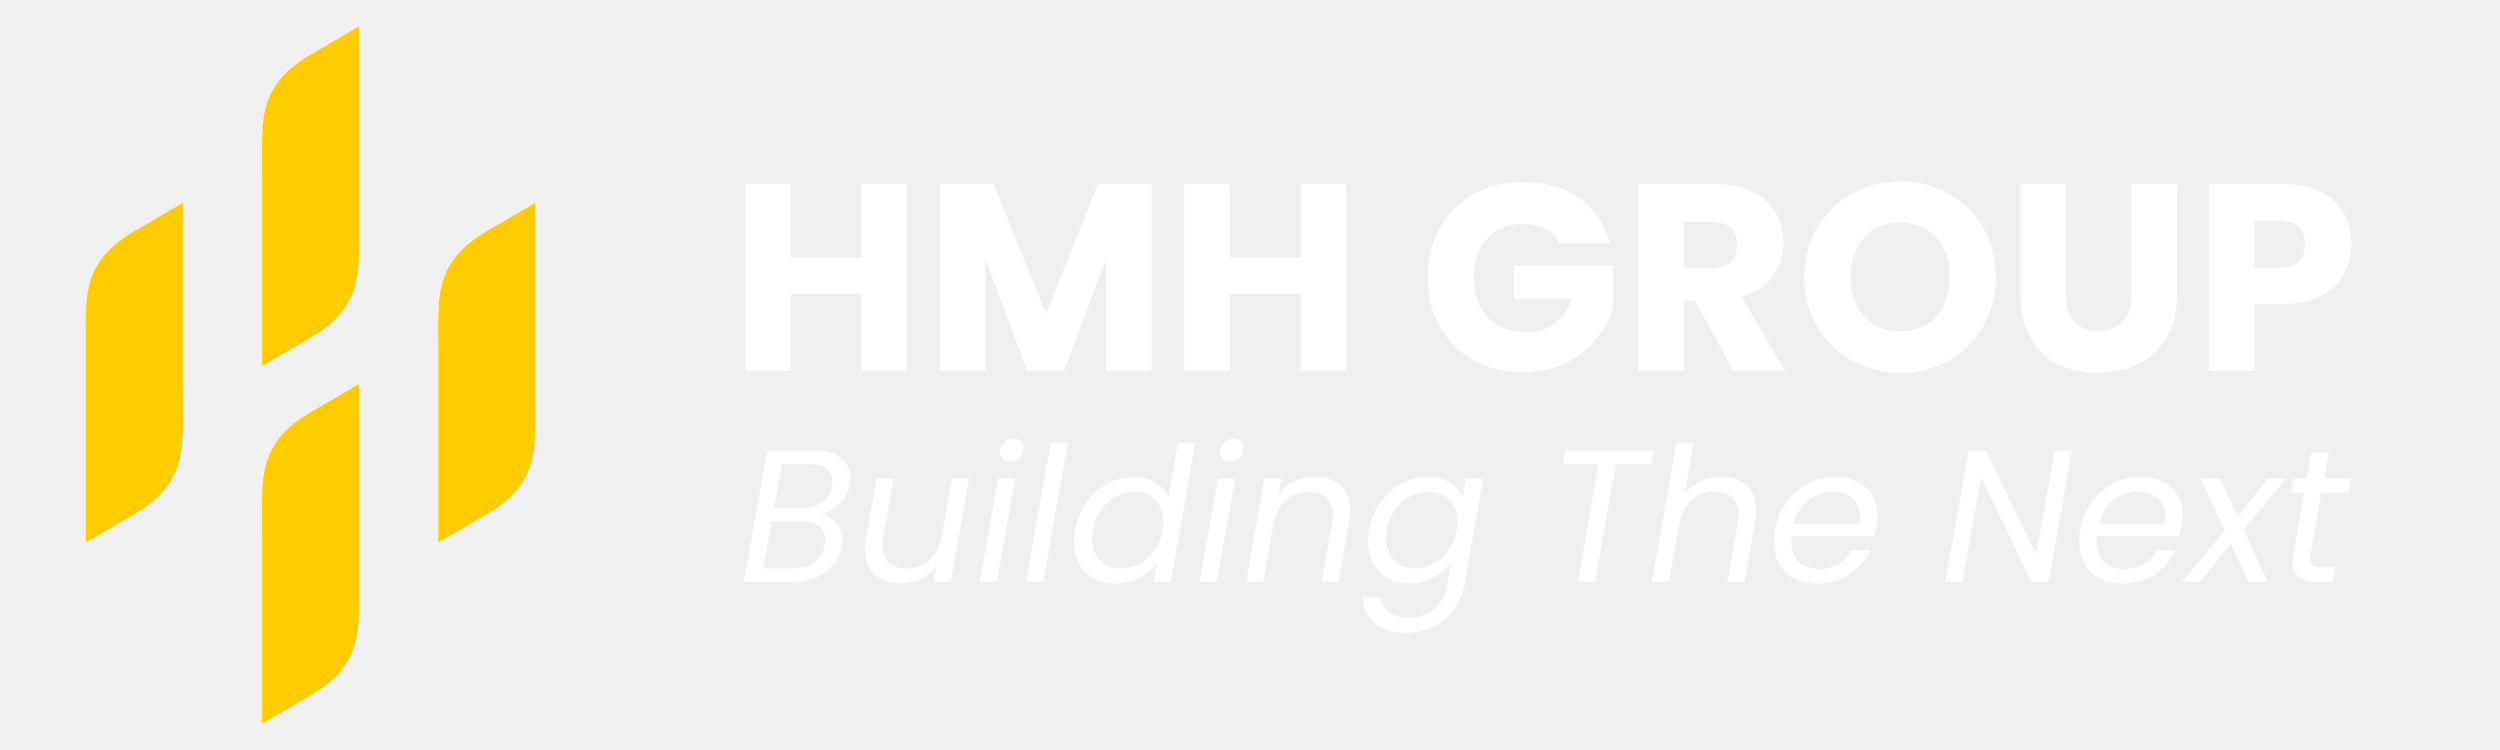
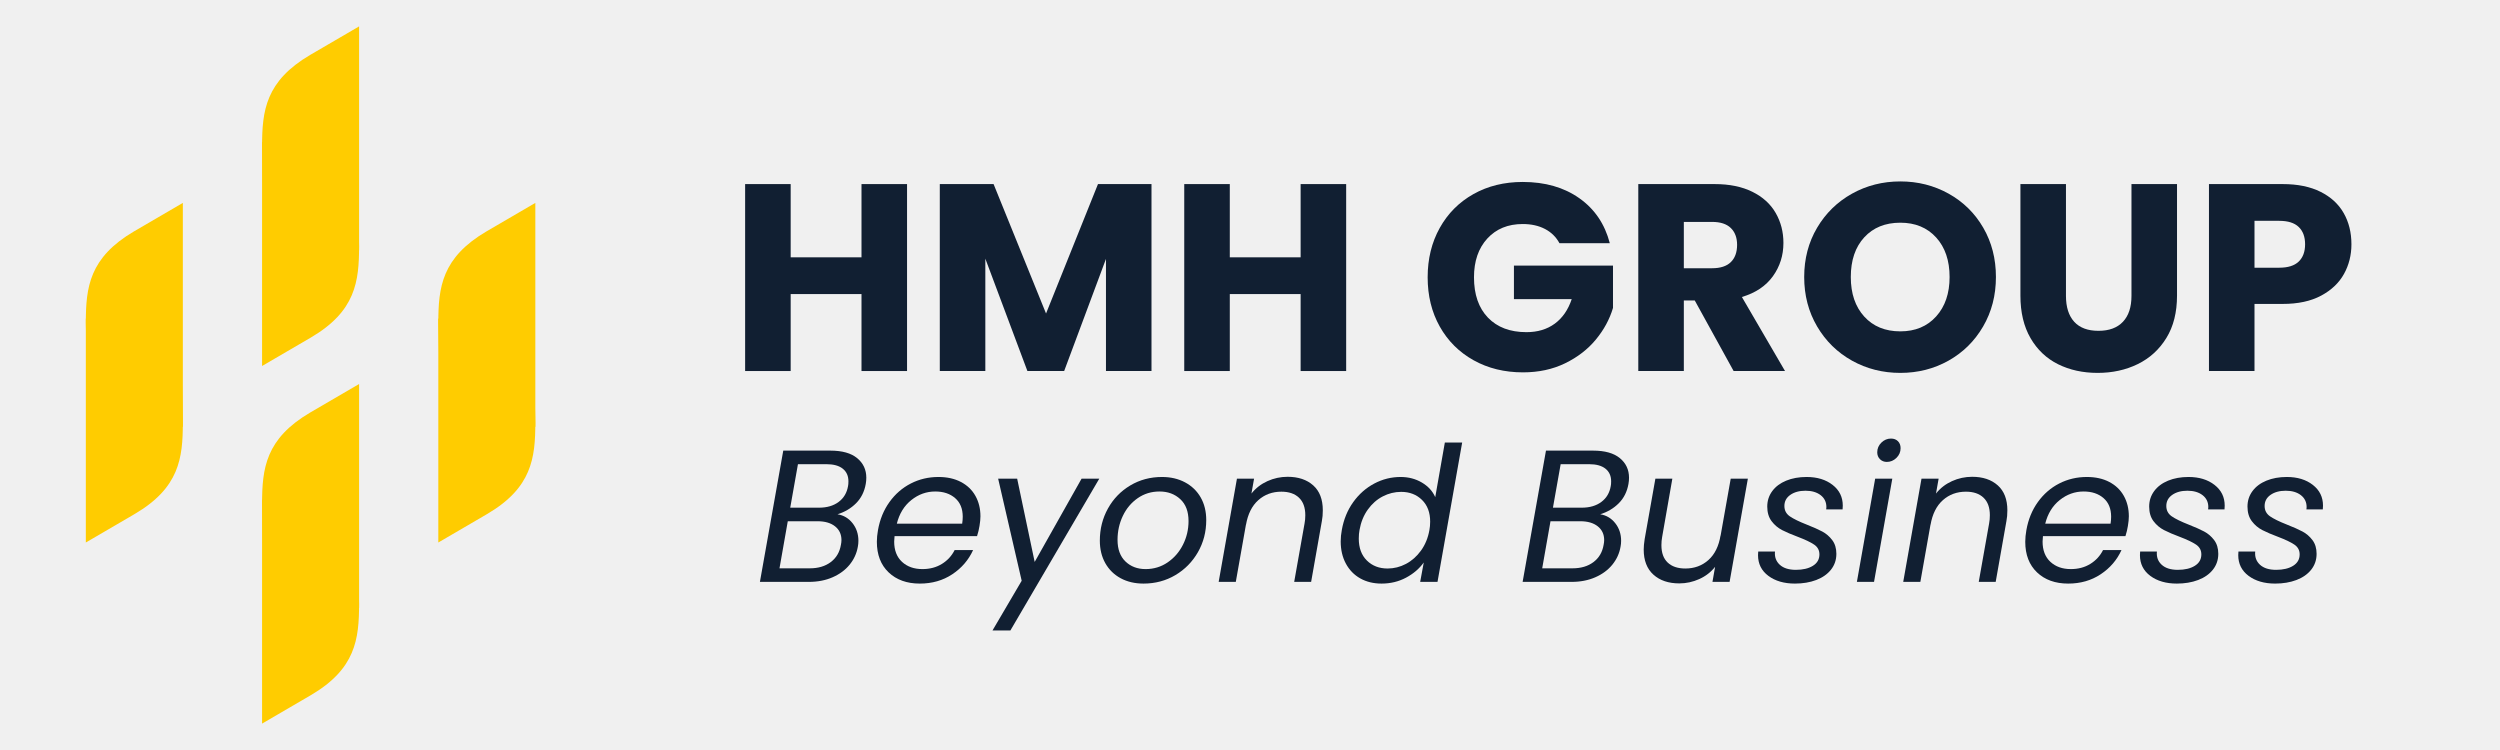
<svg xmlns="http://www.w3.org/2000/svg" width="5000" zoomAndPan="magnify" viewBox="0 0 3750 1125" height="1500" preserveAspectRatio="xMidYMid meet" version="1.0">
  <defs>
    <g />
-     <clipPath id="74f82c7ac6">
+     <clipPath id="96b5816a3a">
      <path d="M 0.398 439.855 L 147 439.855 L 147 776 L 0.398 776 Z M 0.398 439.855 " clip-rule="nonzero" />
    </clipPath>
-     <clipPath id="4a287d4dd3">
+     <clipPath id="62522b59d3">
      <path d="M 0.398 266 L 147 266 L 147 602.242 L 0.398 602.242 Z M 0.398 266 " clip-rule="nonzero" />
    </clipPath>
-     <clipPath id="2d09f57e94">
+     <clipPath id="456ffb3492">
      <path d="M 265 175.094 L 411 175.094 L 411 511 L 265 511 Z M 265 175.094 " clip-rule="nonzero" />
    </clipPath>
-     <clipPath id="8270ec3722">
+     <clipPath id="36d9607645">
      <path d="M 265 1 L 411 1 L 411 337.477 L 265 337.477 Z M 265 1 " clip-rule="nonzero" />
    </clipPath>
-     <clipPath id="570ec10601">
+     <clipPath id="f5506bb49f">
      <path d="M 529 439.855 L 675 439.855 L 675 776 L 529 776 Z M 529 439.855 " clip-rule="nonzero" />
    </clipPath>
-     <clipPath id="802880ace1">
+     <clipPath id="7ce64eef0e">
      <path d="M 529 266 L 675 266 L 675 602.242 L 529 602.242 Z M 529 266 " clip-rule="nonzero" />
    </clipPath>
-     <clipPath id="1cb7a21f98">
+     <clipPath id="7f48d13175">
      <path d="M 265 711.52 L 411 711.52 L 411 1048 L 265 1048 Z M 265 711.52 " clip-rule="nonzero" />
    </clipPath>
-     <clipPath id="ac7055240c">
+     <clipPath id="7163a71efb">
      <path d="M 265 538 L 411 538 L 411 873.902 L 265 873.902 Z M 265 538 " clip-rule="nonzero" />
    </clipPath>
-     <clipPath id="3fab617a31">
+     <clipPath id="733c830233">
      <rect x="0" width="676" y="0" height="1049" />
    </clipPath>
-     <clipPath id="bd9754c5f7">
+     <clipPath id="a7221ca529">
      <path d="M 0.238 0.441 L 2446.559 0.441 L 2446.559 559 L 0.238 559 Z M 0.238 0.441 " clip-rule="nonzero" />
    </clipPath>
-     <clipPath id="0e74885be9">
+     <clipPath id="7091a936b3">
      <rect x="0" width="2447" y="0" height="559" />
    </clipPath>
-     <clipPath id="f02652d805">
-       <path d="M 14 439 L 2437 439 L 2437 833.961 L 14 833.961 Z M 14 439 " clip-rule="nonzero" />
-     </clipPath>
-     <clipPath id="201ee3ea71">
-       <rect x="0" width="2423" y="0" height="395" />
-     </clipPath>
-     <clipPath id="b42a3e7120">
+     <clipPath id="b4c7c5b91a">
+       <path d="M 39 439 L 2407 439 L 2407 833.961 L 39 833.961 Z M 39 439 " clip-rule="nonzero" />
+     </clipPath>
+     <clipPath id="d45a242dff">
+       <rect x="0" width="2368" y="0" height="395" />
+     </clipPath>
+     <clipPath id="cb8122ae9d">
      <rect x="0" width="2447" y="0" height="834" />
    </clipPath>
  </defs>
  <g transform="matrix(1, 0, 0, 1, 128, 38)">
-     <g clip-path="url(#3fab617a31)">
-       <g clip-path="url(#74f82c7ac6)">
+     <g clip-path="url(#733c830233)">
+       <g clip-path="url(#96b5816a3a)">
        <path fill="#ffcc00" d="M 142.457 428.602 L 146.266 595.941 C 146.266 649.277 140.961 693.738 73.883 733.09 L 0.738 775.758 L 0.738 420.98 C 0.738 367.648 22.07 405.742 75.406 405.742 Z M 142.457 428.602 " fill-opacity="1" fill-rule="evenodd" />
      </g>
-       <g clip-path="url(#4a287d4dd3)">
+       <g clip-path="url(#62522b59d3)">
        <path fill="#ffcc00" d="M 4.547 613.496 L 0.738 446.152 C 0.738 392.82 6.043 348.359 73.121 309.008 L 146.266 266.34 L 146.266 621.117 C 146.266 674.449 124.93 636.355 71.598 636.355 Z M 4.547 613.496 " fill-opacity="1" fill-rule="evenodd" />
      </g>
-       <g clip-path="url(#2d09f57e94)">
+       <g clip-path="url(#456ffb3492)">
        <path fill="#ffcc00" d="M 406.824 163.836 L 410.633 331.18 C 410.633 384.516 405.328 428.977 338.25 468.324 L 265.105 510.992 L 265.105 156.219 C 265.105 102.883 286.441 140.98 339.773 140.98 Z M 406.824 163.836 " fill-opacity="1" fill-rule="evenodd" />
      </g>
-       <g clip-path="url(#8270ec3722)">
+       <g clip-path="url(#36d9607645)">
        <path fill="#ffcc00" d="M 268.914 348.734 L 265.105 181.391 C 265.105 128.055 270.41 83.594 337.488 44.246 L 410.633 1.578 L 410.633 356.352 C 410.633 409.688 389.301 371.59 335.965 371.59 Z M 268.914 348.734 " fill-opacity="1" fill-rule="evenodd" />
      </g>
-       <g clip-path="url(#570ec10601)">
+       <g clip-path="url(#f5506bb49f)">
        <path fill="#ffcc00" d="M 671.191 428.602 L 675 595.941 C 675 649.277 669.695 693.738 602.617 733.09 L 529.473 775.758 L 529.473 420.98 C 529.473 367.648 550.809 405.742 604.141 405.742 Z M 671.191 428.602 " fill-opacity="1" fill-rule="evenodd" />
      </g>
-       <g clip-path="url(#802880ace1)">
+       <g clip-path="url(#7ce64eef0e)">
        <path fill="#ffcc00" d="M 533.285 613.496 L 529.473 446.152 C 529.473 392.82 534.777 348.359 601.855 309.008 L 675 266.34 L 675 621.117 C 675 674.449 653.668 636.355 600.332 636.355 Z M 533.285 613.496 " fill-opacity="1" fill-rule="evenodd" />
      </g>
-       <g clip-path="url(#1cb7a21f98)">
+       <g clip-path="url(#7f48d13175)">
        <path fill="#ffcc00" d="M 406.824 700.262 L 410.633 867.605 C 410.633 920.941 405.328 965.402 338.25 1004.75 L 265.105 1047.418 L 265.105 692.645 C 265.105 639.309 286.441 677.406 339.773 677.406 Z M 406.824 700.262 " fill-opacity="1" fill-rule="evenodd" />
      </g>
-       <g clip-path="url(#ac7055240c)">
+       <g clip-path="url(#7163a71efb)">
        <path fill="#ffcc00" d="M 268.914 885.16 L 265.105 717.816 C 265.105 664.48 270.41 620.02 337.488 580.672 L 410.633 538.004 L 410.633 892.777 C 410.633 946.113 389.301 908.016 335.965 908.016 Z M 268.914 885.16 " fill-opacity="1" fill-rule="evenodd" />
      </g>
    </g>
  </g>
  <g transform="matrix(1, 0, 0, 1, 1092, 139)">
-     <g clip-path="url(#b42a3e7120)">
-       <g clip-path="url(#bd9754c5f7)">
+     <g clip-path="url(#cb8122ae9d)">
+       <g clip-path="url(#a7221ca529)">
        <g transform="matrix(1, 0, 0, 1, 0, -0.000000000000113687)">
-           <g clip-path="url(#0e74885be9)">
-             <g fill="#ffffff" fill-opacity="1">
+           <g clip-path="url(#7091a936b3)">
+             <g fill="#111f32" fill-opacity="1">
              <g transform="translate(0.927934, 417.5463)">
                <g>
                  <path d="M 267.641 -280.422 L 267.641 0 L 199.328 0 L 199.328 -115.438 L 93.078 -115.438 L 93.078 0 L 24.766 0 L 24.766 -280.422 L 93.078 -280.422 L 93.078 -170.562 L 199.328 -170.562 L 199.328 -280.422 Z M 267.641 -280.422 " />
                </g>
              </g>
            </g>
-             <g fill="#ffffff" fill-opacity="1">
+             <g fill="#111f32" fill-opacity="1">
              <g transform="translate(292.9208, 417.5463)">
                <g>
                  <path d="M 342.328 -280.422 L 342.328 0 L 274.031 0 L 274.031 -168.172 L 211.312 0 L 156.188 0 L 93.078 -168.562 L 93.078 0 L 24.766 0 L 24.766 -280.422 L 105.453 -280.422 L 184.141 -86.281 L 262.047 -280.422 Z M 342.328 -280.422 " />
                </g>
              </g>
            </g>
-             <g fill="#ffffff" fill-opacity="1">
+             <g fill="#111f32" fill-opacity="1">
              <g transform="translate(659.6095, 417.5463)">
                <g>
                  <path d="M 267.641 -280.422 L 267.641 0 L 199.328 0 L 199.328 -115.438 L 93.078 -115.438 L 93.078 0 L 24.766 0 L 24.766 -280.422 L 93.078 -280.422 L 93.078 -170.562 L 199.328 -170.562 L 199.328 -280.422 Z M 267.641 -280.422 " />
                </g>
              </g>
            </g>
-             <g fill="#ffffff" fill-opacity="1">
+             <g fill="#111f32" fill-opacity="1">
              <g transform="translate(951.6023, 417.5463)">
                <g />
              </g>
            </g>
-             <g fill="#ffffff" fill-opacity="1">
+             <g fill="#111f32" fill-opacity="1">
              <g transform="translate(1036.293, 417.5463)">
                <g>
                  <path d="M 210.906 -191.734 C 205.852 -201.055 198.598 -208.18 189.141 -213.109 C 179.68 -218.035 168.562 -220.5 155.781 -220.5 C 133.676 -220.5 115.969 -213.238 102.656 -198.719 C 89.344 -184.207 82.688 -164.836 82.688 -140.609 C 82.688 -114.773 89.676 -94.598 103.656 -80.078 C 117.633 -65.566 136.875 -58.312 161.375 -58.312 C 178.156 -58.312 192.336 -62.57 203.922 -71.094 C 215.504 -79.625 223.957 -91.879 229.281 -107.859 L 142.609 -107.859 L 142.609 -158.188 L 291.203 -158.188 L 291.203 -94.672 C 286.141 -77.629 277.551 -61.785 265.438 -47.141 C 253.32 -32.492 237.941 -20.641 219.297 -11.578 C 200.66 -2.523 179.625 2 156.188 2 C 128.488 2 103.785 -4.055 82.078 -16.172 C 60.379 -28.297 43.473 -45.141 31.359 -66.703 C 19.242 -88.273 13.188 -112.91 13.188 -140.609 C 13.188 -168.305 19.242 -193.004 31.359 -214.703 C 43.473 -236.41 60.316 -253.32 81.891 -265.438 C 103.461 -277.551 128.094 -283.609 155.781 -283.609 C 189.344 -283.609 217.641 -275.484 240.672 -259.234 C 263.703 -242.992 278.945 -220.492 286.406 -191.734 Z M 210.906 -191.734 " />
                </g>
              </g>
            </g>
-             <g fill="#ffffff" fill-opacity="1">
+             <g fill="#111f32" fill-opacity="1">
              <g transform="translate(1340.669, 417.5463)">
                <g>
                  <path d="M 167.766 0 L 109.453 -105.859 L 93.078 -105.859 L 93.078 0 L 24.766 0 L 24.766 -280.422 L 139.406 -280.422 C 161.508 -280.422 180.348 -276.555 195.922 -268.828 C 211.504 -261.109 223.156 -250.523 230.875 -237.078 C 238.602 -223.629 242.469 -208.648 242.469 -192.141 C 242.469 -173.492 237.207 -156.848 226.688 -142.203 C 216.164 -127.555 200.656 -117.172 180.156 -111.047 L 244.859 0 Z M 93.078 -154.188 L 135.422 -154.188 C 147.93 -154.188 157.316 -157.25 163.578 -163.375 C 169.836 -169.5 172.969 -178.156 172.969 -189.344 C 172.969 -199.988 169.836 -208.375 163.578 -214.5 C 157.316 -220.625 147.93 -223.688 135.422 -223.688 L 93.078 -223.688 Z M 93.078 -154.188 " />
                </g>
              </g>
            </g>
-             <g fill="#ffffff" fill-opacity="1">
+             <g fill="#111f32" fill-opacity="1">
              <g transform="translate(1601.105, 417.5463)">
                <g>
                  <path d="M 157.391 2.797 C 131.023 2.797 106.852 -3.328 84.875 -15.578 C 62.906 -27.828 45.461 -44.938 32.547 -66.906 C 19.641 -88.875 13.188 -113.57 13.188 -141 C 13.188 -168.438 19.641 -193.07 32.547 -214.906 C 45.461 -236.738 62.906 -253.781 84.875 -266.031 C 106.852 -278.281 131.023 -284.406 157.391 -284.406 C 183.754 -284.406 207.922 -278.281 229.891 -266.031 C 251.859 -253.781 269.164 -236.738 281.812 -214.906 C 294.457 -193.07 300.781 -168.438 300.781 -141 C 300.781 -113.57 294.391 -88.875 281.609 -66.906 C 268.828 -44.938 251.52 -27.828 229.688 -15.578 C 207.852 -3.328 183.754 2.797 157.391 2.797 Z M 157.391 -59.516 C 179.754 -59.516 197.66 -66.969 211.109 -81.875 C 224.555 -96.789 231.281 -116.5 231.281 -141 C 231.281 -165.77 224.555 -185.547 211.109 -200.328 C 197.66 -215.109 179.754 -222.5 157.391 -222.5 C 134.754 -222.5 116.711 -215.176 103.266 -200.531 C 89.816 -185.883 83.094 -166.039 83.094 -141 C 83.094 -116.238 89.816 -96.469 103.266 -81.688 C 116.711 -66.906 134.754 -59.516 157.391 -59.516 Z M 157.391 -59.516 " />
                </g>
              </g>
            </g>
-             <g fill="#ffffff" fill-opacity="1">
+             <g fill="#111f32" fill-opacity="1">
              <g transform="translate(1915.068, 417.5463)">
                <g>
                  <path d="M 91.875 -280.422 L 91.875 -112.641 C 91.875 -95.867 96 -82.953 104.25 -73.891 C 112.508 -64.836 124.629 -60.312 140.609 -60.312 C 156.586 -60.312 168.836 -64.836 177.359 -73.891 C 185.879 -82.953 190.141 -95.867 190.141 -112.641 L 190.141 -280.422 L 258.453 -280.422 L 258.453 -113.047 C 258.453 -88.016 253.125 -66.844 242.469 -49.531 C 231.812 -32.219 217.492 -19.164 199.516 -10.375 C 181.547 -1.594 161.508 2.797 139.406 2.797 C 117.301 2.797 97.523 -1.531 80.078 -10.188 C 62.641 -18.844 48.859 -31.891 38.734 -49.328 C 28.617 -66.773 23.562 -88.016 23.562 -113.047 L 23.562 -280.422 Z M 91.875 -280.422 " />
                </g>
              </g>
            </g>
-             <g fill="#ffffff" fill-opacity="1">
+             <g fill="#111f32" fill-opacity="1">
              <g transform="translate(2196.675, 417.5463)">
                <g>
                  <path d="M 238.469 -190.141 C 238.469 -173.891 234.738 -159.039 227.281 -145.594 C 219.832 -132.145 208.383 -121.289 192.938 -113.031 C 177.488 -104.781 158.316 -100.656 135.422 -100.656 L 93.078 -100.656 L 93.078 0 L 24.766 0 L 24.766 -280.422 L 135.422 -280.422 C 157.785 -280.422 176.691 -276.555 192.141 -268.828 C 207.586 -261.109 219.172 -250.457 226.891 -236.875 C 234.609 -223.289 238.469 -207.711 238.469 -190.141 Z M 130.219 -154.984 C 143.27 -154.984 152.988 -158.047 159.375 -164.172 C 165.77 -170.297 168.969 -178.953 168.969 -190.141 C 168.969 -201.328 165.77 -209.984 159.375 -216.109 C 152.988 -222.234 143.27 -225.297 130.219 -225.297 L 93.078 -225.297 L 93.078 -154.984 Z M 130.219 -154.984 " />
                </g>
              </g>
            </g>
          </g>
        </g>
      </g>
-       <g clip-path="url(#f02652d805)">
-         <g transform="matrix(1, 0, 0, 1, 14, 439)">
-           <g clip-path="url(#201ee3ea71)">
-             <g fill="#ffffff" fill-opacity="1">
-               <g transform="translate(2.361141, 294.8322)">
+       <g clip-path="url(#b4c7c5b91a)">
+         <g transform="matrix(1, 0, 0, 1, 39, 439)">
+           <g clip-path="url(#d45a242dff)">
+             <g fill="#111f32" fill-opacity="1">
+               <g transform="translate(1.518575, 294.8322)">
                <g>
                  <path d="M 166.109 -146.906 C 164.035 -135.227 159.188 -125.57 151.562 -117.938 C 143.938 -110.312 134.66 -104.805 123.734 -101.422 C 132.961 -99.91 140.492 -95.438 146.328 -88 C 152.172 -80.562 155.094 -71.754 155.094 -61.578 C 155.094 -58.566 154.812 -55.648 154.25 -52.828 C 152.551 -42.848 148.453 -33.852 141.953 -25.844 C 135.453 -17.844 126.926 -11.535 116.375 -6.922 C 105.832 -2.305 93.973 0 80.797 0 L 7.344 0 L 42.375 -196.906 L 113 -196.906 C 130.707 -196.906 144.125 -193.133 153.25 -185.594 C 162.383 -178.062 166.953 -168.27 166.953 -156.219 C 166.953 -153.207 166.672 -150.102 166.109 -146.906 Z M 139.562 -143.797 C 139.938 -145.484 140.125 -147.836 140.125 -150.859 C 140.125 -158.953 137.297 -165.258 131.641 -169.781 C 125.992 -174.301 117.801 -176.562 107.062 -176.562 L 64.406 -176.562 L 52.828 -111.312 L 96.047 -111.312 C 107.91 -111.312 117.703 -114.18 125.422 -119.922 C 133.148 -125.66 137.863 -133.617 139.562 -143.797 Z M 128.812 -55.375 C 129.383 -58.008 129.672 -60.457 129.672 -62.719 C 129.672 -71.375 126.469 -78.242 120.062 -83.328 C 113.656 -88.422 104.898 -90.969 93.797 -90.969 L 49.156 -90.969 L 36.719 -20.344 L 82.203 -20.344 C 94.828 -20.344 105.281 -23.445 113.562 -29.656 C 121.852 -35.875 126.938 -44.445 128.812 -55.375 Z M 128.812 -55.375 " />
                </g>
              </g>
            </g>
-             <g fill="#ffffff" fill-opacity="1">
-               <g transform="translate(175.5248, 294.8322)">
+             <g fill="#111f32" fill-opacity="1">
+               <g transform="translate(174.6822, 294.8322)">
+                 <g>
+                   <path d="M 101.984 -157.359 C 114.973 -157.359 126.223 -154.859 135.734 -149.859 C 145.242 -144.867 152.492 -137.898 157.484 -128.953 C 162.484 -120.016 164.984 -109.801 164.984 -98.312 C 164.984 -94.352 164.508 -89.551 163.562 -83.906 C 162.812 -79.008 161.586 -73.922 159.891 -68.641 L 36.156 -68.641 C 35.781 -64.879 35.594 -62.148 35.594 -60.453 C 35.594 -47.461 39.5 -37.336 47.312 -30.078 C 55.133 -22.828 65.352 -19.203 77.969 -19.203 C 89.082 -19.203 98.828 -21.789 107.203 -26.969 C 115.586 -32.156 121.945 -39.082 126.281 -47.75 L 153.969 -47.75 C 147.188 -32.863 136.781 -20.758 122.75 -11.438 C 108.719 -2.113 92.473 2.547 74.016 2.547 C 54.617 2.547 39.035 -3.055 27.266 -14.266 C 15.492 -25.473 9.609 -40.773 9.609 -60.172 C 9.609 -65.629 10.172 -71.469 11.297 -77.688 C 14.117 -93.695 19.863 -107.727 28.531 -119.781 C 37.195 -131.832 47.883 -141.109 60.594 -147.609 C 73.312 -154.109 87.109 -157.359 101.984 -157.359 Z M 137.578 -87.297 C 138.141 -91.055 138.422 -94.539 138.422 -97.75 C 138.422 -109.801 134.609 -119.117 126.984 -125.703 C 119.359 -132.297 109.426 -135.594 97.188 -135.594 C 84 -135.594 72.035 -131.305 61.297 -122.734 C 50.566 -114.172 43.316 -102.359 39.547 -87.297 Z M 137.578 -87.297 " />
+                 </g>
+               </g>
+             </g>
+             <g fill="#111f32" fill-opacity="1">
+               <g transform="translate(349.8232, 294.8322)">
+                 <g>
+                   <path d="M 44.922 -154.812 L 71.188 -29.938 L 141.531 -154.812 L 168.094 -154.812 L 34.75 72.891 L 7.906 72.891 L 51.703 -1.688 L 16.391 -154.812 Z M 44.922 -154.812 " />
+                 </g>
+               </g>
+             </g>
+             <g fill="#111f32" fill-opacity="1">
+               <g transform="translate(508.8626, 294.8322)">
+                 <g>
+                   <path d="M 75.422 2.547 C 62.43 2.547 50.988 -0.133 41.094 -5.5 C 31.207 -10.875 23.535 -18.41 18.078 -28.109 C 12.617 -37.805 9.891 -49.062 9.891 -61.875 C 9.891 -79.383 13.938 -95.438 22.031 -110.031 C 30.133 -124.625 41.297 -136.16 55.516 -144.641 C 69.734 -153.117 85.598 -157.359 103.109 -157.359 C 116.109 -157.359 127.645 -154.672 137.719 -149.297 C 147.789 -143.93 155.602 -136.398 161.156 -126.703 C 166.719 -117.004 169.5 -105.656 169.5 -92.656 C 169.5 -75.145 165.352 -59.133 157.062 -44.625 C 148.781 -30.125 137.484 -18.633 123.172 -10.156 C 108.859 -1.688 92.941 2.547 75.422 2.547 Z M 78.531 -19.203 C 90.77 -19.203 101.785 -22.547 111.578 -29.234 C 121.379 -35.922 129.055 -44.77 134.609 -55.781 C 140.16 -66.801 142.938 -78.625 142.938 -91.25 C 142.938 -105.562 138.789 -116.531 130.5 -124.156 C 122.219 -131.781 111.863 -135.594 99.438 -135.594 C 87.195 -135.594 76.273 -132.25 66.672 -125.562 C 57.066 -118.883 49.625 -109.988 44.344 -98.875 C 39.07 -87.758 36.438 -75.801 36.438 -63 C 36.438 -49.062 40.391 -38.273 48.297 -30.641 C 56.211 -23.016 66.289 -19.203 78.531 -19.203 Z M 78.531 -19.203 " />
+                 </g>
+               </g>
+             </g>
+             <g fill="#111f32" fill-opacity="1">
+               <g transform="translate(689.6534, 294.8322)">
+                 <g>
+                   <path d="M 110.734 -157.641 C 126.742 -157.641 139.551 -153.352 149.156 -144.781 C 158.758 -136.207 163.562 -123.727 163.562 -107.344 C 163.562 -101.32 163.094 -95.957 162.156 -91.25 L 146.047 0 L 120.625 0 L 136.172 -87.578 C 136.922 -91.523 137.297 -95.664 137.297 -100 C 137.297 -111.488 134.141 -120.242 127.828 -126.266 C 121.523 -132.297 112.723 -135.312 101.422 -135.312 C 87.859 -135.312 76.32 -131.07 66.812 -122.594 C 57.301 -114.125 51.133 -101.789 48.312 -85.594 L 48.312 -86.156 L 33.047 0 L 7.344 0 L 34.75 -154.812 L 60.453 -154.812 L 56.5 -132.5 C 62.906 -140.594 70.91 -146.805 80.516 -151.141 C 90.117 -155.473 100.191 -157.641 110.734 -157.641 Z M 110.734 -157.641 " />
+                 </g>
+               </g>
+             </g>
+             <g fill="#111f32" fill-opacity="1">
+               <g transform="translate(870.4441, 294.8322)">
+                 <g>
+                   <path d="M 11.297 -77.969 C 14.117 -93.789 19.816 -107.68 28.391 -119.641 C 36.961 -131.598 47.461 -140.875 59.891 -147.469 C 72.316 -154.062 85.5 -157.359 99.438 -157.359 C 111.301 -157.359 121.941 -154.578 131.359 -149.016 C 140.773 -143.461 147.461 -136.164 151.422 -127.125 L 165.828 -209.047 L 191.812 -209.047 L 154.812 0 L 128.812 0 L 134.188 -29.094 C 127.594 -19.863 118.738 -12.281 107.625 -6.344 C 96.52 -0.414 84.281 2.547 70.906 2.547 C 58.852 2.547 48.211 -0.039 38.984 -5.219 C 29.754 -10.406 22.551 -17.801 17.375 -27.406 C 12.195 -37.008 9.609 -48.117 9.609 -60.734 C 9.609 -66.391 10.172 -72.133 11.297 -77.969 Z M 142.656 -77.688 C 143.414 -81.645 143.797 -85.883 143.797 -90.406 C 143.797 -104.145 139.695 -115.016 131.5 -123.016 C 123.312 -131.023 112.906 -135.031 100.281 -135.031 C 90.676 -135.031 81.492 -132.77 72.734 -128.25 C 63.984 -123.727 56.5 -117.133 50.281 -108.469 C 44.07 -99.812 39.93 -89.645 37.859 -77.969 C 37.098 -74.008 36.719 -69.676 36.719 -64.969 C 36.719 -51.031 40.766 -40.062 48.859 -32.062 C 56.961 -24.062 67.328 -20.062 79.953 -20.062 C 89.555 -20.062 98.734 -22.367 107.484 -26.984 C 116.242 -31.598 123.781 -38.281 130.094 -47.031 C 136.406 -55.789 140.594 -66.008 142.656 -77.688 Z M 142.656 -77.688 " />
+                 </g>
+               </g>
+             </g>
+             <g fill="#111f32" fill-opacity="1">
+               <g transform="translate(1061.404, 294.8322)">
+                 <g />
+               </g>
+             </g>
+             <g fill="#111f32" fill-opacity="1">
+               <g transform="translate(1145.585, 294.8322)">
+                 <g>
+                   <path d="M 166.109 -146.906 C 164.035 -135.227 159.188 -125.57 151.562 -117.938 C 143.938 -110.312 134.66 -104.805 123.734 -101.422 C 132.961 -99.91 140.492 -95.438 146.328 -88 C 152.172 -80.562 155.094 -71.754 155.094 -61.578 C 155.094 -58.566 154.812 -55.648 154.25 -52.828 C 152.551 -42.848 148.453 -33.852 141.953 -25.844 C 135.453 -17.844 126.926 -11.535 116.375 -6.922 C 105.832 -2.305 93.973 0 80.797 0 L 7.344 0 L 42.375 -196.906 L 113 -196.906 C 130.707 -196.906 144.125 -193.133 153.25 -185.594 C 162.383 -178.062 166.953 -168.27 166.953 -156.219 C 166.953 -153.207 166.672 -150.102 166.109 -146.906 Z M 139.562 -143.797 C 139.938 -145.484 140.125 -147.836 140.125 -150.859 C 140.125 -158.953 137.297 -165.258 131.641 -169.781 C 125.992 -174.301 117.801 -176.562 107.062 -176.562 L 64.406 -176.562 L 52.828 -111.312 L 96.047 -111.312 C 107.91 -111.312 117.703 -114.18 125.422 -119.922 C 133.148 -125.66 137.863 -133.617 139.562 -143.797 Z M 128.812 -55.375 C 129.383 -58.008 129.672 -60.457 129.672 -62.719 C 129.672 -71.375 126.469 -78.242 120.062 -83.328 C 113.656 -88.422 104.898 -90.969 93.797 -90.969 L 49.156 -90.969 L 36.719 -20.344 L 82.203 -20.344 C 94.828 -20.344 105.281 -23.445 113.562 -29.656 C 121.852 -35.875 126.938 -44.445 128.812 -55.375 Z M 128.812 -55.375 " />
+                 </g>
+               </g>
+             </g>
+             <g fill="#111f32" fill-opacity="1">
+               <g transform="translate(1318.749, 294.8322)">
                <g>
                  <path d="M 172.047 -154.812 L 144.641 0 L 118.938 0 L 122.891 -22.594 C 116.672 -14.688 108.758 -8.566 99.156 -4.234 C 89.551 0.098 79.57 2.266 69.219 2.266 C 53.02 2.266 40.066 -2.113 30.359 -10.875 C 20.66 -19.633 15.812 -32.207 15.812 -48.594 C 15.812 -52.738 16.285 -57.914 17.234 -64.125 L 33.328 -154.812 L 58.766 -154.812 L 43.5 -67.516 C 42.75 -63.555 42.375 -59.414 42.375 -55.094 C 42.375 -43.602 45.523 -34.891 51.828 -28.953 C 58.141 -23.023 66.945 -20.062 78.25 -20.062 C 91.812 -20.062 103.348 -24.297 112.859 -32.766 C 122.367 -41.242 128.441 -53.582 131.078 -69.781 L 131.078 -68.938 L 146.328 -154.812 Z M 172.047 -154.812 " />
                </g>
              </g>
            </g>
-             <g fill="#ffffff" fill-opacity="1">
-               <g transform="translate(356.3155, 294.8322)">
+             <g fill="#111f32" fill-opacity="1">
+               <g transform="translate(1499.539, 294.8322)">
+                 <g>
+                   <path d="M 61.875 2.547 C 45.676 2.547 32.395 -1.312 22.031 -9.031 C 11.676 -16.758 6.5 -27.117 6.5 -40.109 C 6.5 -42.555 6.594 -44.348 6.781 -45.484 L 31.922 -45.484 C 31.172 -37.379 33.57 -30.785 39.125 -25.703 C 44.676 -20.617 52.727 -18.078 63.281 -18.078 C 73.82 -18.078 82.344 -20.102 88.844 -24.156 C 95.344 -28.207 98.594 -33.906 98.594 -41.25 C 98.594 -47.457 95.953 -52.348 90.672 -55.922 C 85.398 -59.504 77.305 -63.367 66.391 -67.516 C 56.785 -71.098 48.875 -74.488 42.656 -77.688 C 36.438 -80.883 31.16 -85.352 26.828 -91.094 C 22.504 -96.844 20.344 -104.145 20.344 -113 C 20.344 -121.664 22.836 -129.383 27.828 -136.156 C 32.816 -142.938 39.785 -148.164 48.734 -151.844 C 57.68 -155.52 67.895 -157.359 79.375 -157.359 C 95.195 -157.359 108.191 -153.398 118.359 -145.484 C 128.535 -137.578 133.625 -127.219 133.625 -114.406 C 133.625 -111.957 133.531 -110.078 133.344 -108.766 L 108.766 -108.766 L 109.047 -112.156 C 109.047 -119.688 106.172 -125.664 100.422 -130.094 C 94.68 -134.52 87.102 -136.734 77.688 -136.734 C 68.457 -136.734 60.875 -134.66 54.938 -130.516 C 49.008 -126.367 46.047 -120.812 46.047 -113.844 C 46.047 -107.25 48.773 -102.066 54.234 -98.297 C 59.703 -94.535 68.18 -90.395 79.672 -85.875 C 89.273 -82.113 96.992 -78.676 102.828 -75.562 C 108.672 -72.457 113.66 -68.172 117.797 -62.703 C 121.941 -57.242 124.016 -50.375 124.016 -42.094 C 124.016 -33.051 121.332 -25.141 115.969 -18.359 C 110.602 -11.578 103.211 -6.395 93.797 -2.812 C 84.379 0.758 73.738 2.547 61.875 2.547 Z M 61.875 2.547 " />
+                 </g>
+               </g>
+             </g>
+             <g fill="#111f32" fill-opacity="1">
+               <g transform="translate(1646.997, 294.8322)">
                <g>
                  <path d="M 52.266 -179.953 C 48.117 -179.953 44.68 -181.316 41.953 -184.047 C 39.223 -186.773 37.859 -190.211 37.859 -194.359 C 37.859 -200.004 39.926 -204.852 44.062 -208.906 C 48.207 -212.957 53.016 -214.984 58.484 -214.984 C 62.805 -214.984 66.285 -213.664 68.922 -211.031 C 71.566 -208.395 72.891 -204.91 72.891 -200.578 C 72.891 -194.922 70.816 -190.066 66.672 -186.016 C 62.523 -181.973 57.723 -179.953 52.266 -179.953 Z M 60.453 -154.812 L 33.047 0 L 7.344 0 L 34.75 -154.812 Z M 60.453 -154.812 " />
                </g>
              </g>
            </g>
-             <g fill="#ffffff" fill-opacity="1">
-               <g transform="translate(425.807, 294.8322)">
-                 <g>
-                   <path d="M 70.062 -209.047 L 33.047 0 L 7.344 0 L 44.359 -209.047 Z M 70.062 -209.047 " />
-                 </g>
-               </g>
-             </g>
-             <g fill="#ffffff" fill-opacity="1">
-               <g transform="translate(495.2984, 294.8322)">
-                 <g>
-                   <path d="M 11.297 -77.969 C 14.117 -93.789 19.816 -107.68 28.391 -119.641 C 36.961 -131.598 47.461 -140.875 59.891 -147.469 C 72.316 -154.062 85.5 -157.359 99.438 -157.359 C 111.301 -157.359 121.941 -154.578 131.359 -149.016 C 140.773 -143.461 147.461 -136.164 151.422 -127.125 L 165.828 -209.047 L 191.812 -209.047 L 154.812 0 L 128.812 0 L 134.188 -29.094 C 127.594 -19.863 118.738 -12.281 107.625 -6.344 C 96.52 -0.414 84.281 2.547 70.906 2.547 C 58.852 2.547 48.211 -0.039 38.984 -5.219 C 29.754 -10.406 22.551 -17.801 17.375 -27.406 C 12.195 -37.008 9.609 -48.117 9.609 -60.734 C 9.609 -66.391 10.172 -72.133 11.297 -77.969 Z M 142.656 -77.688 C 143.414 -81.645 143.797 -85.883 143.797 -90.406 C 143.797 -104.145 139.695 -115.016 131.5 -123.016 C 123.312 -131.023 112.906 -135.031 100.281 -135.031 C 90.676 -135.031 81.492 -132.77 72.734 -128.25 C 63.984 -123.727 56.5 -117.133 50.281 -108.469 C 44.07 -99.812 39.93 -89.645 37.859 -77.969 C 37.098 -74.008 36.719 -69.676 36.719 -64.969 C 36.719 -51.031 40.766 -40.062 48.859 -32.062 C 56.961 -24.062 67.328 -20.062 79.953 -20.062 C 89.555 -20.062 98.734 -22.367 107.484 -26.984 C 116.242 -31.598 123.781 -38.281 130.094 -47.031 C 136.406 -55.789 140.594 -66.008 142.656 -77.688 Z M 142.656 -77.688 " />
-                 </g>
-               </g>
-             </g>
-             <g fill="#ffffff" fill-opacity="1">
-               <g transform="translate(686.2586, 294.8322)">
-                 <g>
-                   <path d="M 52.266 -179.953 C 48.117 -179.953 44.68 -181.316 41.953 -184.047 C 39.223 -186.773 37.859 -190.211 37.859 -194.359 C 37.859 -200.004 39.926 -204.852 44.062 -208.906 C 48.207 -212.957 53.016 -214.984 58.484 -214.984 C 62.805 -214.984 66.285 -213.664 68.922 -211.031 C 71.566 -208.395 72.891 -204.91 72.891 -200.578 C 72.891 -194.922 70.816 -190.066 66.672 -186.016 C 62.523 -181.973 57.723 -179.953 52.266 -179.953 Z M 60.453 -154.812 L 33.047 0 L 7.344 0 L 34.75 -154.812 Z M 60.453 -154.812 " />
-                 </g>
-               </g>
-             </g>
-             <g fill="#ffffff" fill-opacity="1">
-               <g transform="translate(755.75, 294.8322)">
+             <g fill="#111f32" fill-opacity="1">
+               <g transform="translate(1716.488, 294.8322)">
                <g>
                  <path d="M 110.734 -157.641 C 126.742 -157.641 139.551 -153.352 149.156 -144.781 C 158.758 -136.207 163.562 -123.727 163.562 -107.344 C 163.562 -101.32 163.094 -95.957 162.156 -91.25 L 146.047 0 L 120.625 0 L 136.172 -87.578 C 136.922 -91.523 137.297 -95.664 137.297 -100 C 137.297 -111.488 134.141 -120.242 127.828 -126.266 C 121.523 -132.297 112.723 -135.312 101.422 -135.312 C 87.859 -135.312 76.32 -131.07 66.812 -122.594 C 57.301 -114.125 51.133 -101.789 48.312 -85.594 L 48.312 -86.156 L 33.047 0 L 7.344 0 L 34.75 -154.812 L 60.453 -154.812 L 56.5 -132.5 C 62.906 -140.594 70.91 -146.805 80.516 -151.141 C 90.117 -155.473 100.191 -157.641 110.734 -157.641 Z M 110.734 -157.641 " />
                </g>
              </g>
            </g>
-             <g fill="#ffffff" fill-opacity="1">
-               <g transform="translate(936.5408, 294.8322)">
-                 <g>
-                   <path d="M 99.156 -157.359 C 112.531 -157.359 123.734 -154.438 132.766 -148.594 C 141.805 -142.758 147.93 -135.414 151.141 -126.562 L 156.219 -154.812 L 182.219 -154.812 L 154.25 3.391 C 151.801 17.516 146.57 30.082 138.562 41.094 C 130.562 52.113 120.438 60.734 108.188 66.953 C 95.945 73.172 82.391 76.281 67.516 76.281 C 47.172 76.281 31.066 71.426 19.203 61.719 C 7.336 52.02 1.598 38.977 1.984 22.594 L 27.688 22.594 C 28.812 32.008 33.281 39.586 41.094 45.328 C 48.914 51.078 59.039 53.953 71.469 53.953 C 85.594 53.953 97.926 49.523 108.469 40.672 C 119.02 31.828 125.707 19.398 128.531 3.391 L 134.188 -29.094 C 127.406 -20.051 118.504 -12.516 107.484 -6.484 C 96.473 -0.461 84.281 2.547 70.906 2.547 C 58.852 2.547 48.211 -0.039 38.984 -5.219 C 29.754 -10.406 22.551 -17.801 17.375 -27.406 C 12.195 -37.008 9.609 -48.117 9.609 -60.734 C 9.609 -66.391 10.172 -72.133 11.297 -77.969 C 14.117 -93.789 19.816 -107.68 28.391 -119.641 C 36.961 -131.598 47.414 -140.875 59.75 -147.469 C 72.082 -154.062 85.219 -157.359 99.156 -157.359 Z M 142.656 -77.688 C 143.414 -81.645 143.797 -85.883 143.797 -90.406 C 143.797 -104.145 139.695 -115.016 131.5 -123.016 C 123.312 -131.023 112.906 -135.031 100.281 -135.031 C 90.676 -135.031 81.492 -132.77 72.734 -128.25 C 63.984 -123.727 56.5 -117.133 50.281 -108.469 C 44.07 -99.812 39.93 -89.645 37.859 -77.969 C 37.098 -74.008 36.719 -69.676 36.719 -64.969 C 36.719 -51.031 40.766 -40.062 48.859 -32.062 C 56.961 -24.062 67.328 -20.062 79.953 -20.062 C 89.555 -20.062 98.734 -22.367 107.484 -26.984 C 116.242 -31.598 123.781 -38.281 130.094 -47.031 C 136.406 -55.789 140.594 -66.008 142.656 -77.688 Z M 142.656 -77.688 " />
-                 </g>
-               </g>
-             </g>
-             <g fill="#ffffff" fill-opacity="1">
-               <g transform="translate(1127.501, 294.8322)">
-                 <g />
-               </g>
-             </g>
-             <g fill="#ffffff" fill-opacity="1">
-               <g transform="translate(1211.682, 294.8322)">
-                 <g>
-                   <path d="M 163.281 -196.906 L 159.609 -176.844 L 105.938 -176.844 L 74.859 0 L 49.156 0 L 80.234 -176.844 L 26.562 -176.844 L 30.234 -196.906 Z M 163.281 -196.906 " />
-                 </g>
-               </g>
-             </g>
-             <g fill="#ffffff" fill-opacity="1">
-               <g transform="translate(1364.506, 294.8322)">
-                 <g>
-                   <path d="M 112.156 -157.641 C 127.594 -157.641 140.02 -153.352 149.438 -144.781 C 158.852 -136.207 163.562 -123.82 163.562 -107.625 C 163.562 -101.602 163.094 -96.145 162.156 -91.25 L 146.047 0 L 120.625 0 L 136.172 -87.578 C 136.922 -91.523 137.297 -95.664 137.297 -100 C 137.297 -111.488 134.141 -120.242 127.828 -126.266 C 121.523 -132.297 112.723 -135.312 101.422 -135.312 C 87.859 -135.312 76.32 -131.07 66.812 -122.594 C 57.301 -114.125 51.133 -101.789 48.312 -85.594 L 48.312 -86.156 L 33.047 0 L 7.344 0 L 44.359 -209.047 L 70.062 -209.047 L 56.5 -132.5 C 62.906 -140.406 71.051 -146.57 80.938 -151 C 90.82 -155.426 101.227 -157.641 112.156 -157.641 Z M 112.156 -157.641 " />
-                 </g>
-               </g>
-             </g>
-             <g fill="#ffffff" fill-opacity="1">
-               <g transform="translate(1545.297, 294.8322)">
+             <g fill="#111f32" fill-opacity="1">
+               <g transform="translate(1897.279, 294.8322)">
                <g>
                  <path d="M 101.984 -157.359 C 114.973 -157.359 126.223 -154.859 135.734 -149.859 C 145.242 -144.867 152.492 -137.898 157.484 -128.953 C 162.484 -120.016 164.984 -109.801 164.984 -98.312 C 164.984 -94.352 164.508 -89.551 163.562 -83.906 C 162.812 -79.008 161.586 -73.922 159.891 -68.641 L 36.156 -68.641 C 35.781 -64.879 35.594 -62.148 35.594 -60.453 C 35.594 -47.461 39.5 -37.336 47.312 -30.078 C 55.133 -22.828 65.352 -19.203 77.969 -19.203 C 89.082 -19.203 98.828 -21.789 107.203 -26.969 C 115.586 -32.156 121.945 -39.082 126.281 -47.75 L 153.969 -47.75 C 147.188 -32.863 136.781 -20.758 122.75 -11.438 C 108.719 -2.113 92.473 2.547 74.016 2.547 C 54.617 2.547 39.035 -3.055 27.266 -14.266 C 15.492 -25.473 9.609 -40.773 9.609 -60.172 C 9.609 -65.629 10.172 -71.469 11.297 -77.688 C 14.117 -93.695 19.863 -107.727 28.531 -119.781 C 37.195 -131.832 47.883 -141.109 60.594 -147.609 C 73.312 -154.109 87.109 -157.359 101.984 -157.359 Z M 137.578 -87.297 C 138.141 -91.055 138.422 -94.539 138.422 -97.75 C 138.422 -109.801 134.609 -119.117 126.984 -125.703 C 119.359 -132.297 109.426 -135.594 97.188 -135.594 C 84 -135.594 72.035 -131.305 61.297 -122.734 C 50.566 -114.172 43.316 -102.359 39.547 -87.297 Z M 137.578 -87.297 " />
                </g>
              </g>
            </g>
-             <g fill="#ffffff" fill-opacity="1">
-               <g transform="translate(1720.438, 294.8322)">
-                 <g />
-               </g>
-             </g>
-             <g fill="#ffffff" fill-opacity="1">
-               <g transform="translate(1804.619, 294.8322)">
-                 <g>
-                   <path d="M 162.156 0 L 136.453 0 L 61.016 -156.781 L 33.047 0 L 7.344 0 L 42.375 -197.188 L 68.078 -197.188 L 143.797 -40.688 L 171.484 -197.188 L 197.188 -197.188 Z M 162.156 0 " />
-                 </g>
-               </g>
-             </g>
-             <g fill="#ffffff" fill-opacity="1">
-               <g transform="translate(2003.206, 294.8322)">
-                 <g>
-                   <path d="M 101.984 -157.359 C 114.973 -157.359 126.223 -154.859 135.734 -149.859 C 145.242 -144.867 152.492 -137.898 157.484 -128.953 C 162.484 -120.016 164.984 -109.801 164.984 -98.312 C 164.984 -94.352 164.508 -89.551 163.562 -83.906 C 162.812 -79.008 161.586 -73.922 159.891 -68.641 L 36.156 -68.641 C 35.781 -64.879 35.594 -62.148 35.594 -60.453 C 35.594 -47.461 39.5 -37.336 47.312 -30.078 C 55.133 -22.828 65.352 -19.203 77.969 -19.203 C 89.082 -19.203 98.828 -21.789 107.203 -26.969 C 115.586 -32.156 121.945 -39.082 126.281 -47.75 L 153.969 -47.75 C 147.188 -32.863 136.781 -20.758 122.75 -11.438 C 108.719 -2.113 92.473 2.547 74.016 2.547 C 54.617 2.547 39.035 -3.055 27.266 -14.266 C 15.492 -25.473 9.609 -40.773 9.609 -60.172 C 9.609 -65.629 10.172 -71.469 11.297 -77.688 C 14.117 -93.695 19.863 -107.727 28.531 -119.781 C 37.195 -131.832 47.883 -141.109 60.594 -147.609 C 73.312 -154.109 87.109 -157.359 101.984 -157.359 Z M 137.578 -87.297 C 138.141 -91.055 138.422 -94.539 138.422 -97.75 C 138.422 -109.801 134.609 -119.117 126.984 -125.703 C 119.359 -132.297 109.426 -135.594 97.188 -135.594 C 84 -135.594 72.035 -131.305 61.297 -122.734 C 50.566 -114.172 43.316 -102.359 39.547 -87.297 Z M 137.578 -87.297 " />
-                 </g>
-               </g>
-             </g>
-             <g fill="#ffffff" fill-opacity="1">
-               <g transform="translate(2178.347, 294.8322)">
-                 <g>
-                   <path d="M 81.078 -78.25 L 117.234 0 L 88.141 0 L 61.578 -57.625 L 16.109 0 L -11.016 0 L 52.828 -76.844 L 16.672 -154.812 L 45.766 -154.812 L 72.031 -97.75 L 117.234 -154.812 L 144.359 -154.812 Z M 81.078 -78.25 " />
-                 </g>
-               </g>
-             </g>
-             <g fill="#ffffff" fill-opacity="1">
-               <g transform="translate(2313.658, 294.8322)">
-                 <g>
-                   <path d="M 46.328 -42.375 C 45.766 -39.551 45.484 -37.102 45.484 -35.031 C 45.484 -30.32 46.941 -26.93 49.859 -24.859 C 52.773 -22.785 57.531 -21.75 64.125 -21.75 L 83.062 -21.75 L 79.094 0 L 55.938 0 C 43.695 0 34.516 -2.352 28.391 -7.062 C 22.266 -11.77 19.203 -19.492 19.203 -30.234 C 19.203 -34.367 19.582 -38.414 20.344 -42.375 L 36.438 -133.625 L 16.672 -133.625 L 20.344 -154.812 L 40.391 -154.812 L 47.172 -193.797 L 73.172 -193.797 L 66.391 -154.812 L 106.5 -154.812 L 102.828 -133.625 L 62.438 -133.625 Z M 46.328 -42.375 " />
+             <g fill="#111f32" fill-opacity="1">
+               <g transform="translate(2072.42, 294.8322)">
+                 <g>
+                   <path d="M 61.875 2.547 C 45.676 2.547 32.395 -1.312 22.031 -9.031 C 11.676 -16.758 6.5 -27.117 6.5 -40.109 C 6.5 -42.555 6.594 -44.348 6.781 -45.484 L 31.922 -45.484 C 31.172 -37.379 33.57 -30.785 39.125 -25.703 C 44.676 -20.617 52.727 -18.078 63.281 -18.078 C 73.82 -18.078 82.344 -20.102 88.844 -24.156 C 95.344 -28.207 98.594 -33.906 98.594 -41.25 C 98.594 -47.457 95.953 -52.348 90.672 -55.922 C 85.398 -59.504 77.305 -63.367 66.391 -67.516 C 56.785 -71.098 48.875 -74.488 42.656 -77.688 C 36.438 -80.883 31.16 -85.352 26.828 -91.094 C 22.504 -96.844 20.344 -104.145 20.344 -113 C 20.344 -121.664 22.836 -129.383 27.828 -136.156 C 32.816 -142.938 39.785 -148.164 48.734 -151.844 C 57.68 -155.52 67.895 -157.359 79.375 -157.359 C 95.195 -157.359 108.191 -153.398 118.359 -145.484 C 128.535 -137.578 133.625 -127.219 133.625 -114.406 C 133.625 -111.957 133.531 -110.078 133.344 -108.766 L 108.766 -108.766 L 109.047 -112.156 C 109.047 -119.688 106.172 -125.664 100.422 -130.094 C 94.68 -134.52 87.102 -136.734 77.688 -136.734 C 68.457 -136.734 60.875 -134.66 54.938 -130.516 C 49.008 -126.367 46.047 -120.812 46.047 -113.844 C 46.047 -107.25 48.773 -102.066 54.234 -98.297 C 59.703 -94.535 68.18 -90.395 79.672 -85.875 C 89.273 -82.113 96.992 -78.676 102.828 -75.562 C 108.672 -72.457 113.66 -68.172 117.797 -62.703 C 121.941 -57.242 124.016 -50.375 124.016 -42.094 C 124.016 -33.051 121.332 -25.141 115.969 -18.359 C 110.602 -11.578 103.211 -6.395 93.797 -2.812 C 84.379 0.758 73.738 2.547 61.875 2.547 Z M 61.875 2.547 " />
+                 </g>
+               </g>
+             </g>
+             <g fill="#111f32" fill-opacity="1">
+               <g transform="translate(2219.877, 294.8322)">
+                 <g>
+                   <path d="M 61.875 2.547 C 45.676 2.547 32.395 -1.312 22.031 -9.031 C 11.676 -16.758 6.5 -27.117 6.5 -40.109 C 6.5 -42.555 6.594 -44.348 6.781 -45.484 L 31.922 -45.484 C 31.172 -37.379 33.57 -30.785 39.125 -25.703 C 44.676 -20.617 52.727 -18.078 63.281 -18.078 C 73.82 -18.078 82.344 -20.102 88.844 -24.156 C 95.344 -28.207 98.594 -33.906 98.594 -41.25 C 98.594 -47.457 95.953 -52.348 90.672 -55.922 C 85.398 -59.504 77.305 -63.367 66.391 -67.516 C 56.785 -71.098 48.875 -74.488 42.656 -77.688 C 36.438 -80.883 31.16 -85.352 26.828 -91.094 C 22.504 -96.844 20.344 -104.145 20.344 -113 C 20.344 -121.664 22.836 -129.383 27.828 -136.156 C 32.816 -142.938 39.785 -148.164 48.734 -151.844 C 57.68 -155.52 67.895 -157.359 79.375 -157.359 C 95.195 -157.359 108.191 -153.398 118.359 -145.484 C 128.535 -137.578 133.625 -127.219 133.625 -114.406 C 133.625 -111.957 133.531 -110.078 133.344 -108.766 L 108.766 -108.766 L 109.047 -112.156 C 109.047 -119.688 106.172 -125.664 100.422 -130.094 C 94.68 -134.52 87.102 -136.734 77.688 -136.734 C 68.457 -136.734 60.875 -134.66 54.938 -130.516 C 49.008 -126.367 46.047 -120.812 46.047 -113.844 C 46.047 -107.25 48.773 -102.066 54.234 -98.297 C 59.703 -94.535 68.18 -90.395 79.672 -85.875 C 89.273 -82.113 96.992 -78.676 102.828 -75.562 C 108.672 -72.457 113.66 -68.172 117.797 -62.703 C 121.941 -57.242 124.016 -50.375 124.016 -42.094 C 124.016 -33.051 121.332 -25.141 115.969 -18.359 C 110.602 -11.578 103.211 -6.395 93.797 -2.812 C 84.379 0.758 73.738 2.547 61.875 2.547 Z M 61.875 2.547 " />
                </g>
              </g>
            </g>
          </g>
        </g>
      </g>
    </g>
  </g>
</svg>
